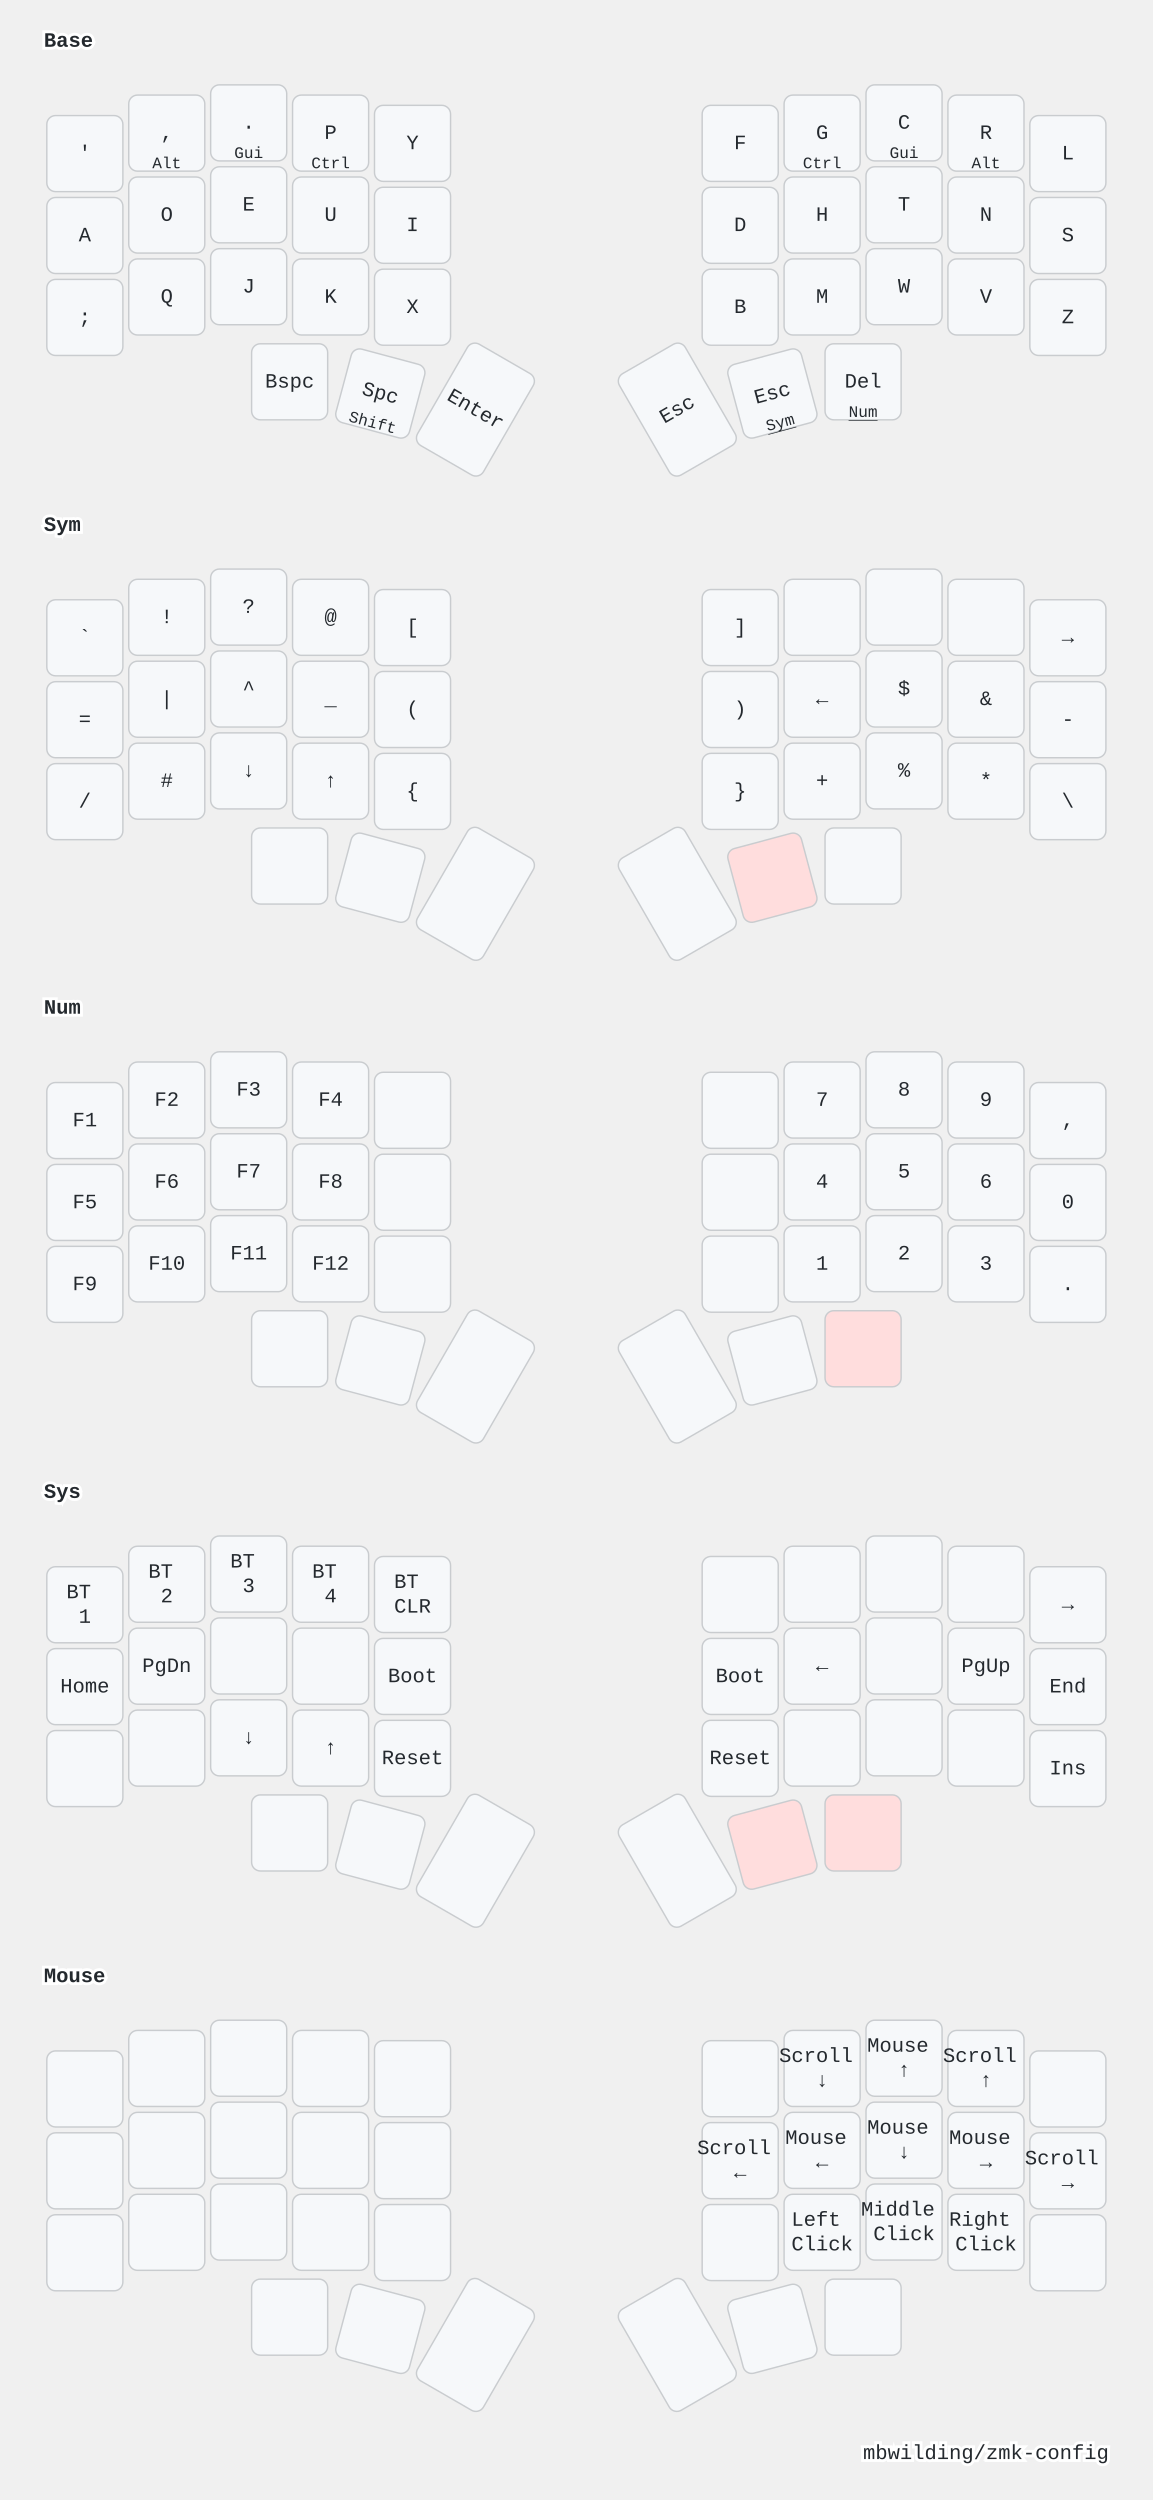
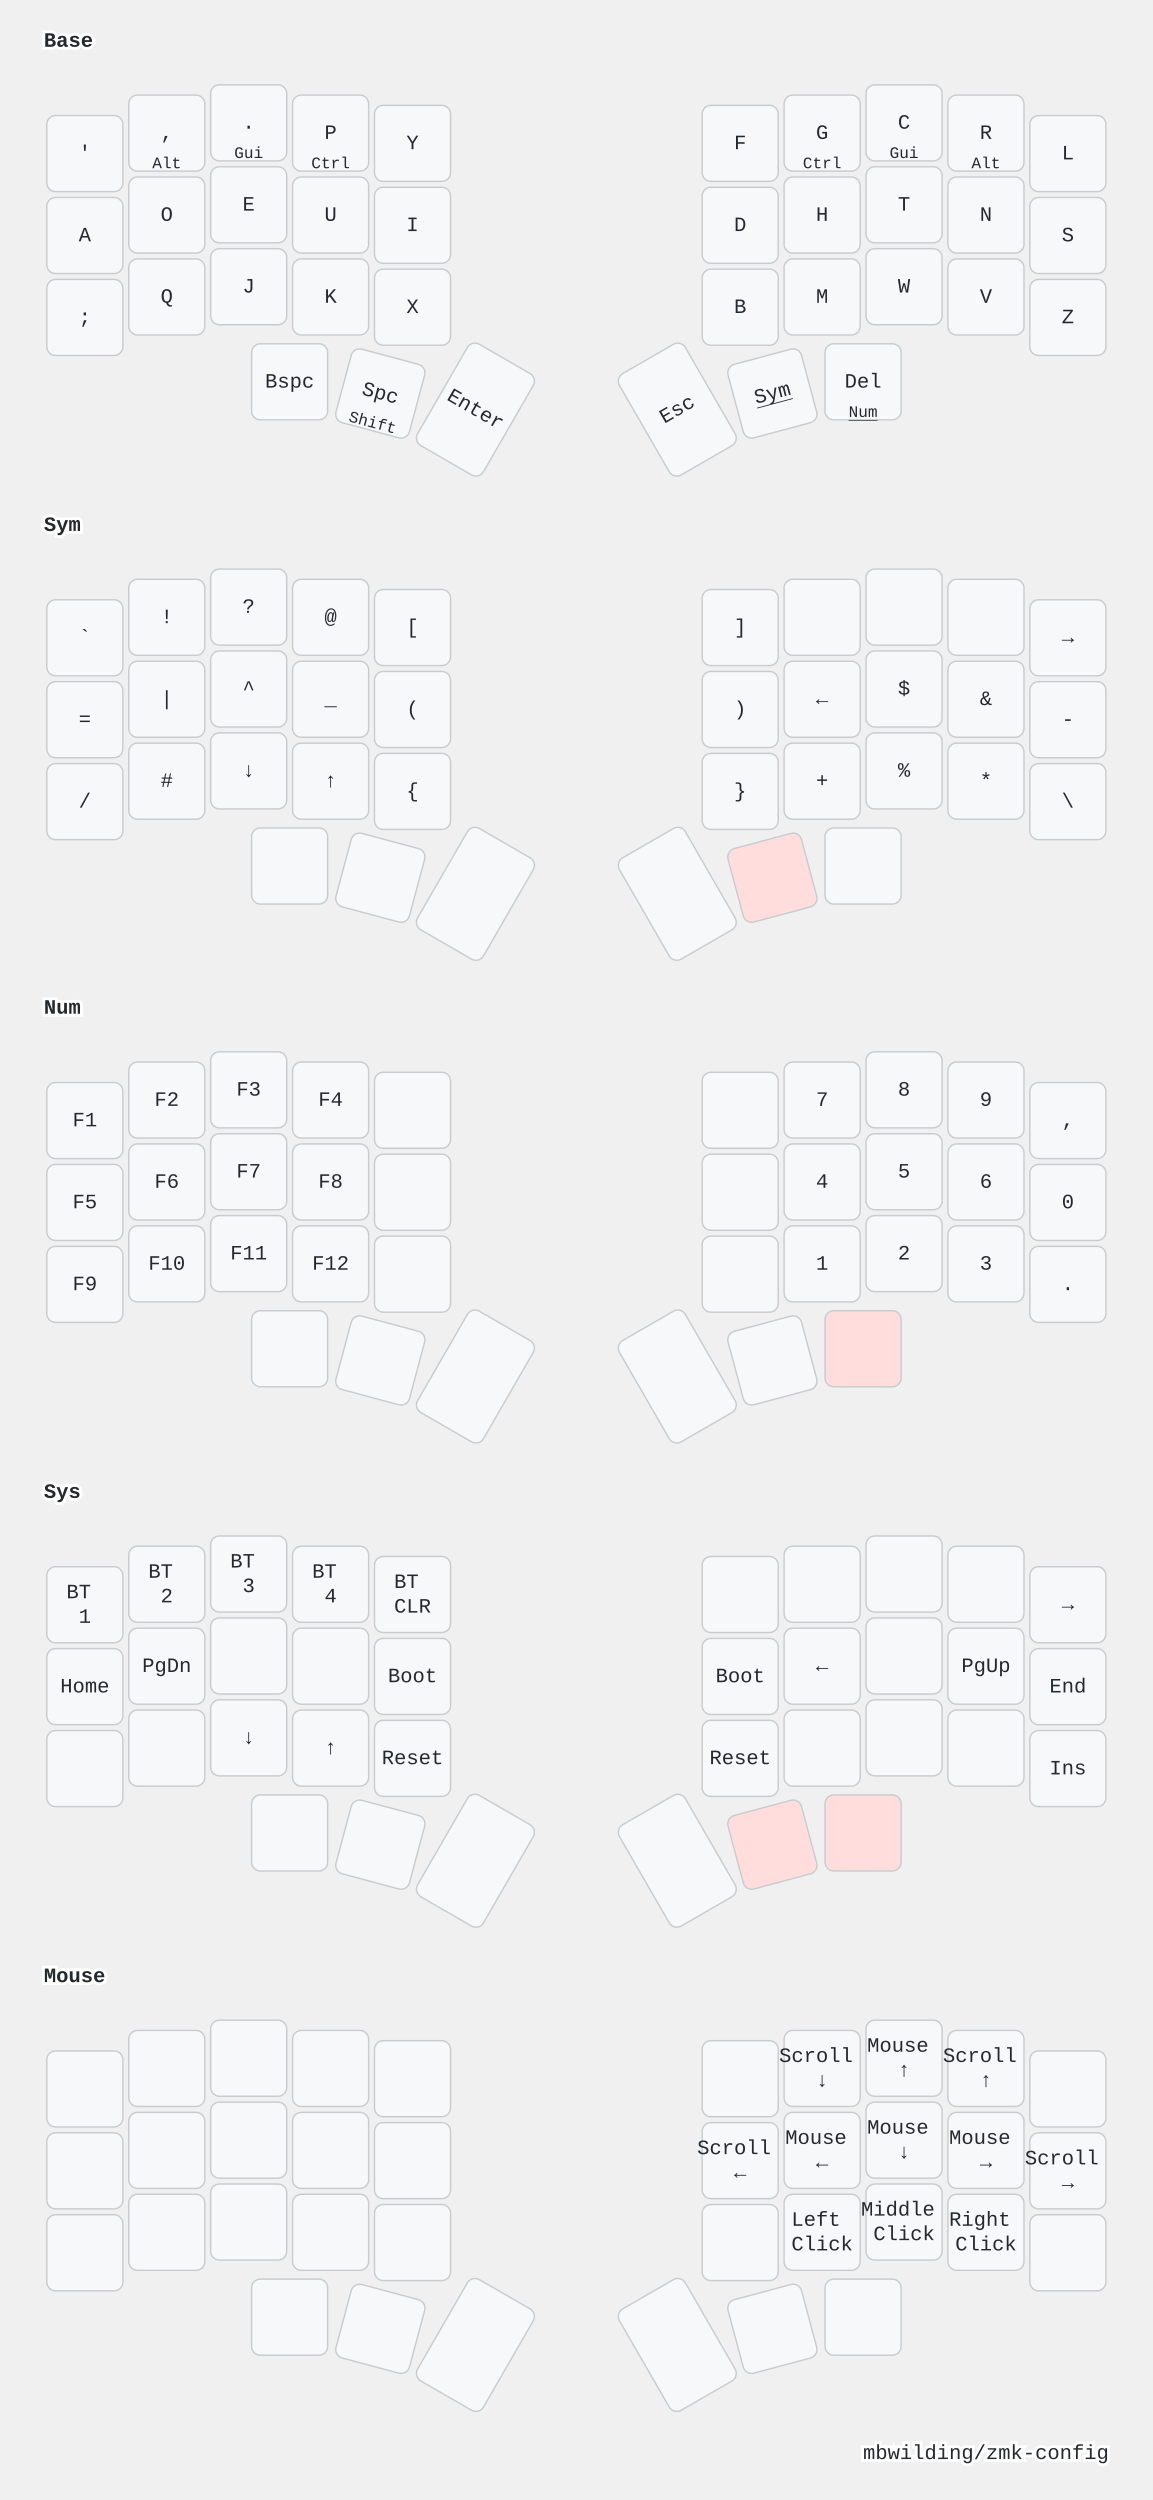
<svg xmlns="http://www.w3.org/2000/svg" width="788" height="1709" viewBox="0 0 788 1709" class="keymap">
  <style>/* inherit to force styles through use tags */
svg path {
    fill: inherit;
}

/* font and background color specifications */
svg.keymap {
    font-family: SFMono-Regular,Consolas,Liberation Mono,Menlo,monospace;
    font-size: 14px;
    font-kerning: normal;
    text-rendering: optimizeLegibility;
    fill: #24292e;
}

/* default key styling */
rect.key {
    fill: #f6f8fa;
}

rect.key, rect.combo {
    stroke: #c9cccf;
    stroke-width: 1;
}

/* default key side styling, only used is draw_key_sides is set */
rect.side {
    filter: brightness(90%);
}

/* color accent for combo boxes */
rect.combo, rect.combo-separate {
    fill: #cdf;
}

/* color accent for held keys */
rect.held, rect.combo.held {
    fill: #fdd;
}

/* color accent for ghost (optional) keys */
rect.ghost, rect.combo.ghost {
    stroke-dasharray: 4, 4;
    stroke-width: 2;
}

text {
    text-anchor: middle;
    dominant-baseline: middle;
}

/* styling for layer labels */
text.label {
    font-weight: bold;
    text-anchor: start;
    stroke: white;
    stroke-width: 4;
    paint-order: stroke;
}

/* styling for optional footer */
text.footer {
    text-anchor: end;
    dominant-baseline: auto;
    stroke: white;
    stroke-width: 4;
    paint-order: stroke;
}

/* styling for combo tap, and key non-tap label text */
text.combo, text.hold, text.shifted, text.left, text.right {
    font-size: 11px;
}

text.hold {
    text-anchor: middle;
    dominant-baseline: auto;
}

text.shifted {
    text-anchor: middle;
    dominant-baseline: hanging;
}

text.left {
    text-anchor: start;
}

text.right {
    text-anchor: end;
}

text.layer-activator {
    text-decoration: underline;
}

/* styling for hold/shifted label text in combo box */
text.combo.hold, text.combo.shifted, text.combo.left, text.combo.right {
    font-size: 8px;
}

/* lighter symbol for transparent keys */
text.trans {
    fill: #7b7e81;
}

/* styling for combo dendrons */
path.combo {
    stroke-width: 1;
    stroke: gray;
    fill: none;
}

/* Start Tabler Icons Cleanup */
/* cannot use height/width with glyphs */
.icon-tabler &gt; path {
    fill: inherit;
    stroke: inherit;
    stroke-width: 2;
}
/* hide tabler's default box */
.icon-tabler &gt; path[stroke="none"][fill="none"] {
    visibility: hidden;
}
/* End Tabler Icons Cleanup */

@media (prefers-color-scheme: dark) {
svg.keymap { fill: #d1d6db; }
rect.key { fill: #3f4750; }
rect.key, rect.combo { stroke: #60666c; }
rect.combo, rect.combo-separate { fill: #1f3d7a; }
rect.held, rect.combo.held { fill: #854747; }
text.label, text.footer { stroke: black; }
text.trans { fill: #7e8184; }
path.combo { stroke: #7f7f7f; }

}</style>
  <g transform="translate(30, 0)" class="layer-Base">
    <text x="0" y="28" class="label" id="Base">Base</text>
    <g transform="translate(0, 56)">
      <g transform="translate(28, 49)" class="key keypos-0">
        <rect rx="6" ry="6" x="-26" y="-26" width="52" height="52" class="key" />
        <text x="0" y="0" class="key tap">'</text>
      </g>
      <g transform="translate(84, 35)" class="key keypos-1">
        <rect rx="6" ry="6" x="-26" y="-26" width="52" height="52" class="key" />
        <text x="0" y="0" class="key tap">,</text>
        <text x="0" y="24" class="key hold">Alt</text>
      </g>
      <g transform="translate(140, 28)" class="key keypos-2">
        <rect rx="6" ry="6" x="-26" y="-26" width="52" height="52" class="key" />
        <text x="0" y="0" class="key tap">.</text>
        <text x="0" y="24" class="key hold">Gui</text>
      </g>
      <g transform="translate(196, 35)" class="key keypos-3">
        <rect rx="6" ry="6" x="-26" y="-26" width="52" height="52" class="key" />
        <text x="0" y="0" class="key tap">P</text>
        <text x="0" y="24" class="key hold">Ctrl</text>
      </g>
      <g transform="translate(252, 42)" class="key keypos-4">
        <rect rx="6" ry="6" x="-26" y="-26" width="52" height="52" class="key" />
        <text x="0" y="0" class="key tap">Y</text>
      </g>
      <g transform="translate(476, 42)" class="key keypos-5">
        <rect rx="6" ry="6" x="-26" y="-26" width="52" height="52" class="key" />
        <text x="0" y="0" class="key tap">F</text>
      </g>
      <g transform="translate(532, 35)" class="key keypos-6">
        <rect rx="6" ry="6" x="-26" y="-26" width="52" height="52" class="key" />
        <text x="0" y="0" class="key tap">G</text>
        <text x="0" y="24" class="key hold">Ctrl</text>
      </g>
      <g transform="translate(588, 28)" class="key keypos-7">
        <rect rx="6" ry="6" x="-26" y="-26" width="52" height="52" class="key" />
        <text x="0" y="0" class="key tap">C</text>
        <text x="0" y="24" class="key hold">Gui</text>
      </g>
      <g transform="translate(644, 35)" class="key keypos-8">
        <rect rx="6" ry="6" x="-26" y="-26" width="52" height="52" class="key" />
        <text x="0" y="0" class="key tap">R</text>
        <text x="0" y="24" class="key hold">Alt</text>
      </g>
      <g transform="translate(700, 49)" class="key keypos-9">
        <rect rx="6" ry="6" x="-26" y="-26" width="52" height="52" class="key" />
        <text x="0" y="0" class="key tap">L</text>
      </g>
      <g transform="translate(28, 105)" class="key keypos-10">
        <rect rx="6" ry="6" x="-26" y="-26" width="52" height="52" class="key" />
        <text x="0" y="0" class="key tap">A</text>
      </g>
      <g transform="translate(84, 91)" class="key keypos-11">
        <rect rx="6" ry="6" x="-26" y="-26" width="52" height="52" class="key" />
        <text x="0" y="0" class="key tap">O</text>
      </g>
      <g transform="translate(140, 84)" class="key keypos-12">
        <rect rx="6" ry="6" x="-26" y="-26" width="52" height="52" class="key" />
        <text x="0" y="0" class="key tap">E</text>
      </g>
      <g transform="translate(196, 91)" class="key keypos-13">
        <rect rx="6" ry="6" x="-26" y="-26" width="52" height="52" class="key" />
        <text x="0" y="0" class="key tap">U</text>
      </g>
      <g transform="translate(252, 98)" class="key keypos-14">
        <rect rx="6" ry="6" x="-26" y="-26" width="52" height="52" class="key" />
        <text x="0" y="0" class="key tap">I</text>
      </g>
      <g transform="translate(476, 98)" class="key keypos-15">
        <rect rx="6" ry="6" x="-26" y="-26" width="52" height="52" class="key" />
        <text x="0" y="0" class="key tap">D</text>
      </g>
      <g transform="translate(532, 91)" class="key keypos-16">
        <rect rx="6" ry="6" x="-26" y="-26" width="52" height="52" class="key" />
        <text x="0" y="0" class="key tap">H</text>
      </g>
      <g transform="translate(588, 84)" class="key keypos-17">
        <rect rx="6" ry="6" x="-26" y="-26" width="52" height="52" class="key" />
        <text x="0" y="0" class="key tap">T</text>
      </g>
      <g transform="translate(644, 91)" class="key keypos-18">
        <rect rx="6" ry="6" x="-26" y="-26" width="52" height="52" class="key" />
        <text x="0" y="0" class="key tap">N</text>
      </g>
      <g transform="translate(700, 105)" class="key keypos-19">
        <rect rx="6" ry="6" x="-26" y="-26" width="52" height="52" class="key" />
        <text x="0" y="0" class="key tap">S</text>
      </g>
      <g transform="translate(28, 161)" class="key keypos-20">
        <rect rx="6" ry="6" x="-26" y="-26" width="52" height="52" class="key" />
        <text x="0" y="0" class="key tap">;</text>
      </g>
      <g transform="translate(84, 147)" class="key keypos-21">
        <rect rx="6" ry="6" x="-26" y="-26" width="52" height="52" class="key" />
        <text x="0" y="0" class="key tap">Q</text>
      </g>
      <g transform="translate(140, 140)" class="key keypos-22">
        <rect rx="6" ry="6" x="-26" y="-26" width="52" height="52" class="key" />
        <text x="0" y="0" class="key tap">J</text>
      </g>
      <g transform="translate(196, 147)" class="key keypos-23">
        <rect rx="6" ry="6" x="-26" y="-26" width="52" height="52" class="key" />
        <text x="0" y="0" class="key tap">K</text>
      </g>
      <g transform="translate(252, 154)" class="key keypos-24">
        <rect rx="6" ry="6" x="-26" y="-26" width="52" height="52" class="key" />
        <text x="0" y="0" class="key tap">X</text>
      </g>
      <g transform="translate(476, 154)" class="key keypos-25">
        <rect rx="6" ry="6" x="-26" y="-26" width="52" height="52" class="key" />
        <text x="0" y="0" class="key tap">B</text>
      </g>
      <g transform="translate(532, 147)" class="key keypos-26">
        <rect rx="6" ry="6" x="-26" y="-26" width="52" height="52" class="key" />
        <text x="0" y="0" class="key tap">M</text>
      </g>
      <g transform="translate(588, 140)" class="key keypos-27">
        <rect rx="6" ry="6" x="-26" y="-26" width="52" height="52" class="key" />
        <text x="0" y="0" class="key tap">W</text>
      </g>
      <g transform="translate(644, 147)" class="key keypos-28">
        <rect rx="6" ry="6" x="-26" y="-26" width="52" height="52" class="key" />
        <text x="0" y="0" class="key tap">V</text>
      </g>
      <g transform="translate(700, 161)" class="key keypos-29">
        <rect rx="6" ry="6" x="-26" y="-26" width="52" height="52" class="key" />
        <text x="0" y="0" class="key tap">Z</text>
      </g>
      <g transform="translate(168, 205)" class="key keypos-30">
        <rect rx="6" ry="6" x="-26" y="-26" width="52" height="52" class="key" />
        <text x="0" y="0" class="key tap">Bspc</text>
      </g>
      <g transform="translate(230, 213) rotate(15.0)" class="key keypos-31">
        <rect rx="6" ry="6" x="-26" y="-26" width="52" height="52" class="key" />
        <text x="0" y="0" class="key tap">Spc</text>
        <text x="0" y="24" class="key hold">Shift</text>
      </g>
      <g transform="translate(295, 224) rotate(30.0)" class="key keypos-32">
        <rect rx="6" ry="6" x="-26" y="-40" width="52" height="80" class="key" />
        <text x="0" y="0" class="key tap">Enter</text>
      </g>
      <g transform="translate(433, 224) rotate(-30.0)" class="key keypos-33">
        <rect rx="6" ry="6" x="-26" y="-40" width="52" height="80" class="key" />
        <text x="0" y="0" class="key tap">Esc</text>
      </g>
      <g transform="translate(498, 213) rotate(-15.0)" class="key keypos-34">
        <rect rx="6" ry="6" x="-26" y="-26" width="52" height="52" class="key" />
-         <text x="0" y="0" class="key tap">Esc</text>
        <a href="#Sym">
-           <text x="0" y="24" class="key hold layer-activator">Sym</text>
+           <text x="0" y="0" class="key tap layer-activator">Sym</text>
        </a>
      </g>
      <g transform="translate(560, 205)" class="key keypos-35">
        <rect rx="6" ry="6" x="-26" y="-26" width="52" height="52" class="key" />
        <text x="0" y="0" class="key tap">Del</text>
        <a href="#Num">
          <text x="0" y="24" class="key hold layer-activator">Num</text>
        </a>
      </g>
    </g>
  </g>
  <g transform="translate(30, 331)" class="layer-Sym">
    <text x="0" y="28" class="label" id="Sym">Sym</text>
    <g transform="translate(0, 56)">
      <g transform="translate(28, 49)" class="key keypos-0">
        <rect rx="6" ry="6" x="-26" y="-26" width="52" height="52" class="key" />
        <text x="0" y="0" class="key tap">`</text>
      </g>
      <g transform="translate(84, 35)" class="key keypos-1">
        <rect rx="6" ry="6" x="-26" y="-26" width="52" height="52" class="key" />
        <text x="0" y="0" class="key tap">!</text>
      </g>
      <g transform="translate(140, 28)" class="key keypos-2">
        <rect rx="6" ry="6" x="-26" y="-26" width="52" height="52" class="key" />
        <text x="0" y="0" class="key tap">?</text>
      </g>
      <g transform="translate(196, 35)" class="key keypos-3">
        <rect rx="6" ry="6" x="-26" y="-26" width="52" height="52" class="key" />
        <text x="0" y="0" class="key tap">@</text>
      </g>
      <g transform="translate(252, 42)" class="key keypos-4">
        <rect rx="6" ry="6" x="-26" y="-26" width="52" height="52" class="key" />
        <text x="0" y="0" class="key tap">[</text>
      </g>
      <g transform="translate(476, 42)" class="key keypos-5">
        <rect rx="6" ry="6" x="-26" y="-26" width="52" height="52" class="key" />
        <text x="0" y="0" class="key tap">]</text>
      </g>
      <g transform="translate(532, 35)" class="key keypos-6">
        <rect rx="6" ry="6" x="-26" y="-26" width="52" height="52" class="key" />
      </g>
      <g transform="translate(588, 28)" class="key keypos-7">
        <rect rx="6" ry="6" x="-26" y="-26" width="52" height="52" class="key" />
      </g>
      <g transform="translate(644, 35)" class="key keypos-8">
        <rect rx="6" ry="6" x="-26" y="-26" width="52" height="52" class="key" />
      </g>
      <g transform="translate(700, 49)" class="key keypos-9">
        <rect rx="6" ry="6" x="-26" y="-26" width="52" height="52" class="key" />
        <text x="0" y="0" class="key tap">→</text>
      </g>
      <g transform="translate(28, 105)" class="key keypos-10">
        <rect rx="6" ry="6" x="-26" y="-26" width="52" height="52" class="key" />
        <text x="0" y="0" class="key tap">=</text>
      </g>
      <g transform="translate(84, 91)" class="key keypos-11">
        <rect rx="6" ry="6" x="-26" y="-26" width="52" height="52" class="key" />
        <text x="0" y="0" class="key tap">|</text>
      </g>
      <g transform="translate(140, 84)" class="key keypos-12">
        <rect rx="6" ry="6" x="-26" y="-26" width="52" height="52" class="key" />
        <text x="0" y="0" class="key tap">^</text>
      </g>
      <g transform="translate(196, 91)" class="key keypos-13">
        <rect rx="6" ry="6" x="-26" y="-26" width="52" height="52" class="key" />
        <text x="0" y="0" class="key tap">_</text>
      </g>
      <g transform="translate(252, 98)" class="key keypos-14">
        <rect rx="6" ry="6" x="-26" y="-26" width="52" height="52" class="key" />
        <text x="0" y="0" class="key tap">(</text>
      </g>
      <g transform="translate(476, 98)" class="key keypos-15">
        <rect rx="6" ry="6" x="-26" y="-26" width="52" height="52" class="key" />
        <text x="0" y="0" class="key tap">)</text>
      </g>
      <g transform="translate(532, 91)" class="key keypos-16">
        <rect rx="6" ry="6" x="-26" y="-26" width="52" height="52" class="key" />
        <text x="0" y="0" class="key tap">←</text>
      </g>
      <g transform="translate(588, 84)" class="key keypos-17">
        <rect rx="6" ry="6" x="-26" y="-26" width="52" height="52" class="key" />
        <text x="0" y="0" class="key tap">$</text>
      </g>
      <g transform="translate(644, 91)" class="key keypos-18">
        <rect rx="6" ry="6" x="-26" y="-26" width="52" height="52" class="key" />
        <text x="0" y="0" class="key tap">&amp;</text>
      </g>
      <g transform="translate(700, 105)" class="key keypos-19">
        <rect rx="6" ry="6" x="-26" y="-26" width="52" height="52" class="key" />
        <text x="0" y="0" class="key tap">-</text>
      </g>
      <g transform="translate(28, 161)" class="key keypos-20">
        <rect rx="6" ry="6" x="-26" y="-26" width="52" height="52" class="key" />
        <text x="0" y="0" class="key tap">/</text>
      </g>
      <g transform="translate(84, 147)" class="key keypos-21">
        <rect rx="6" ry="6" x="-26" y="-26" width="52" height="52" class="key" />
        <text x="0" y="0" class="key tap">#</text>
      </g>
      <g transform="translate(140, 140)" class="key keypos-22">
        <rect rx="6" ry="6" x="-26" y="-26" width="52" height="52" class="key" />
        <text x="0" y="0" class="key tap">↓</text>
      </g>
      <g transform="translate(196, 147)" class="key keypos-23">
        <rect rx="6" ry="6" x="-26" y="-26" width="52" height="52" class="key" />
        <text x="0" y="0" class="key tap">↑</text>
      </g>
      <g transform="translate(252, 154)" class="key keypos-24">
        <rect rx="6" ry="6" x="-26" y="-26" width="52" height="52" class="key" />
        <text x="0" y="0" class="key tap">{</text>
      </g>
      <g transform="translate(476, 154)" class="key keypos-25">
        <rect rx="6" ry="6" x="-26" y="-26" width="52" height="52" class="key" />
        <text x="0" y="0" class="key tap">}</text>
      </g>
      <g transform="translate(532, 147)" class="key keypos-26">
        <rect rx="6" ry="6" x="-26" y="-26" width="52" height="52" class="key" />
        <text x="0" y="0" class="key tap">+</text>
      </g>
      <g transform="translate(588, 140)" class="key keypos-27">
        <rect rx="6" ry="6" x="-26" y="-26" width="52" height="52" class="key" />
        <text x="0" y="0" class="key tap">%</text>
      </g>
      <g transform="translate(644, 147)" class="key keypos-28">
        <rect rx="6" ry="6" x="-26" y="-26" width="52" height="52" class="key" />
        <text x="0" y="0" class="key tap">*</text>
      </g>
      <g transform="translate(700, 161)" class="key keypos-29">
        <rect rx="6" ry="6" x="-26" y="-26" width="52" height="52" class="key" />
        <text x="0" y="0" class="key tap">\</text>
      </g>
      <g transform="translate(168, 205)" class="key trans keypos-30">
        <rect rx="6" ry="6" x="-26" y="-26" width="52" height="52" class="key trans" />
      </g>
      <g transform="translate(230, 213) rotate(15.0)" class="key trans keypos-31">
        <rect rx="6" ry="6" x="-26" y="-26" width="52" height="52" class="key trans" />
      </g>
      <g transform="translate(295, 224) rotate(30.0)" class="key trans keypos-32">
        <rect rx="6" ry="6" x="-26" y="-40" width="52" height="80" class="key trans" />
      </g>
      <g transform="translate(433, 224) rotate(-30.0)" class="key trans keypos-33">
        <rect rx="6" ry="6" x="-26" y="-40" width="52" height="80" class="key trans" />
      </g>
      <g transform="translate(498, 213) rotate(-15.0)" class="key held keypos-34">
        <rect rx="6" ry="6" x="-26" y="-26" width="52" height="52" class="key held" />
      </g>
      <g transform="translate(560, 205)" class="key trans keypos-35">
        <rect rx="6" ry="6" x="-26" y="-26" width="52" height="52" class="key trans" />
      </g>
    </g>
  </g>
  <g transform="translate(30, 661)" class="layer-Num">
    <text x="0" y="28" class="label" id="Num">Num</text>
    <g transform="translate(0, 56)">
      <g transform="translate(28, 49)" class="key keypos-0">
        <rect rx="6" ry="6" x="-26" y="-26" width="52" height="52" class="key" />
        <text x="0" y="0" class="key tap">F1</text>
      </g>
      <g transform="translate(84, 35)" class="key keypos-1">
        <rect rx="6" ry="6" x="-26" y="-26" width="52" height="52" class="key" />
        <text x="0" y="0" class="key tap">F2</text>
      </g>
      <g transform="translate(140, 28)" class="key keypos-2">
        <rect rx="6" ry="6" x="-26" y="-26" width="52" height="52" class="key" />
        <text x="0" y="0" class="key tap">F3</text>
      </g>
      <g transform="translate(196, 35)" class="key keypos-3">
        <rect rx="6" ry="6" x="-26" y="-26" width="52" height="52" class="key" />
        <text x="0" y="0" class="key tap">F4</text>
      </g>
      <g transform="translate(252, 42)" class="key keypos-4">
        <rect rx="6" ry="6" x="-26" y="-26" width="52" height="52" class="key" />
      </g>
      <g transform="translate(476, 42)" class="key keypos-5">
        <rect rx="6" ry="6" x="-26" y="-26" width="52" height="52" class="key" />
      </g>
      <g transform="translate(532, 35)" class="key keypos-6">
        <rect rx="6" ry="6" x="-26" y="-26" width="52" height="52" class="key" />
        <text x="0" y="0" class="key tap">7</text>
      </g>
      <g transform="translate(588, 28)" class="key keypos-7">
        <rect rx="6" ry="6" x="-26" y="-26" width="52" height="52" class="key" />
        <text x="0" y="0" class="key tap">8</text>
      </g>
      <g transform="translate(644, 35)" class="key keypos-8">
        <rect rx="6" ry="6" x="-26" y="-26" width="52" height="52" class="key" />
        <text x="0" y="0" class="key tap">9</text>
      </g>
      <g transform="translate(700, 49)" class="key keypos-9">
        <rect rx="6" ry="6" x="-26" y="-26" width="52" height="52" class="key" />
        <text x="0" y="0" class="key tap">,</text>
      </g>
      <g transform="translate(28, 105)" class="key keypos-10">
        <rect rx="6" ry="6" x="-26" y="-26" width="52" height="52" class="key" />
        <text x="0" y="0" class="key tap">F5</text>
      </g>
      <g transform="translate(84, 91)" class="key keypos-11">
        <rect rx="6" ry="6" x="-26" y="-26" width="52" height="52" class="key" />
        <text x="0" y="0" class="key tap">F6</text>
      </g>
      <g transform="translate(140, 84)" class="key keypos-12">
        <rect rx="6" ry="6" x="-26" y="-26" width="52" height="52" class="key" />
        <text x="0" y="0" class="key tap">F7</text>
      </g>
      <g transform="translate(196, 91)" class="key keypos-13">
        <rect rx="6" ry="6" x="-26" y="-26" width="52" height="52" class="key" />
        <text x="0" y="0" class="key tap">F8</text>
      </g>
      <g transform="translate(252, 98)" class="key keypos-14">
        <rect rx="6" ry="6" x="-26" y="-26" width="52" height="52" class="key" />
      </g>
      <g transform="translate(476, 98)" class="key keypos-15">
        <rect rx="6" ry="6" x="-26" y="-26" width="52" height="52" class="key" />
      </g>
      <g transform="translate(532, 91)" class="key keypos-16">
        <rect rx="6" ry="6" x="-26" y="-26" width="52" height="52" class="key" />
        <text x="0" y="0" class="key tap">4</text>
      </g>
      <g transform="translate(588, 84)" class="key keypos-17">
        <rect rx="6" ry="6" x="-26" y="-26" width="52" height="52" class="key" />
        <text x="0" y="0" class="key tap">5</text>
      </g>
      <g transform="translate(644, 91)" class="key keypos-18">
        <rect rx="6" ry="6" x="-26" y="-26" width="52" height="52" class="key" />
        <text x="0" y="0" class="key tap">6</text>
      </g>
      <g transform="translate(700, 105)" class="key keypos-19">
        <rect rx="6" ry="6" x="-26" y="-26" width="52" height="52" class="key" />
        <text x="0" y="0" class="key tap">0</text>
      </g>
      <g transform="translate(28, 161)" class="key keypos-20">
        <rect rx="6" ry="6" x="-26" y="-26" width="52" height="52" class="key" />
        <text x="0" y="0" class="key tap">F9</text>
      </g>
      <g transform="translate(84, 147)" class="key keypos-21">
        <rect rx="6" ry="6" x="-26" y="-26" width="52" height="52" class="key" />
        <text x="0" y="0" class="key tap">F10</text>
      </g>
      <g transform="translate(140, 140)" class="key keypos-22">
        <rect rx="6" ry="6" x="-26" y="-26" width="52" height="52" class="key" />
        <text x="0" y="0" class="key tap">F11</text>
      </g>
      <g transform="translate(196, 147)" class="key keypos-23">
        <rect rx="6" ry="6" x="-26" y="-26" width="52" height="52" class="key" />
        <text x="0" y="0" class="key tap">F12</text>
      </g>
      <g transform="translate(252, 154)" class="key keypos-24">
        <rect rx="6" ry="6" x="-26" y="-26" width="52" height="52" class="key" />
      </g>
      <g transform="translate(476, 154)" class="key keypos-25">
        <rect rx="6" ry="6" x="-26" y="-26" width="52" height="52" class="key" />
      </g>
      <g transform="translate(532, 147)" class="key keypos-26">
        <rect rx="6" ry="6" x="-26" y="-26" width="52" height="52" class="key" />
        <text x="0" y="0" class="key tap">1</text>
      </g>
      <g transform="translate(588, 140)" class="key keypos-27">
        <rect rx="6" ry="6" x="-26" y="-26" width="52" height="52" class="key" />
        <text x="0" y="0" class="key tap">2</text>
      </g>
      <g transform="translate(644, 147)" class="key keypos-28">
        <rect rx="6" ry="6" x="-26" y="-26" width="52" height="52" class="key" />
        <text x="0" y="0" class="key tap">3</text>
      </g>
      <g transform="translate(700, 161)" class="key keypos-29">
        <rect rx="6" ry="6" x="-26" y="-26" width="52" height="52" class="key" />
        <text x="0" y="0" class="key tap">.</text>
      </g>
      <g transform="translate(168, 205)" class="key trans keypos-30">
        <rect rx="6" ry="6" x="-26" y="-26" width="52" height="52" class="key trans" />
      </g>
      <g transform="translate(230, 213) rotate(15.0)" class="key trans keypos-31">
        <rect rx="6" ry="6" x="-26" y="-26" width="52" height="52" class="key trans" />
      </g>
      <g transform="translate(295, 224) rotate(30.0)" class="key trans keypos-32">
        <rect rx="6" ry="6" x="-26" y="-40" width="52" height="80" class="key trans" />
      </g>
      <g transform="translate(433, 224) rotate(-30.0)" class="key trans keypos-33">
        <rect rx="6" ry="6" x="-26" y="-40" width="52" height="80" class="key trans" />
      </g>
      <g transform="translate(498, 213) rotate(-15.0)" class="key trans keypos-34">
        <rect rx="6" ry="6" x="-26" y="-26" width="52" height="52" class="key trans" />
      </g>
      <g transform="translate(560, 205)" class="key held keypos-35">
        <rect rx="6" ry="6" x="-26" y="-26" width="52" height="52" class="key held" />
      </g>
    </g>
  </g>
  <g transform="translate(30, 992)" class="layer-Sys">
    <text x="0" y="28" class="label" id="Sys">Sys</text>
    <g transform="translate(0, 56)">
      <g transform="translate(28, 49)" class="key keypos-0">
        <rect rx="6" ry="6" x="-26" y="-26" width="52" height="52" class="key" />
        <text x="0" y="0" class="key tap">
          <tspan x="0" dy="-0.6em">BT</tspan>
          <tspan x="0" dy="1.2em">1</tspan>
        </text>
      </g>
      <g transform="translate(84, 35)" class="key keypos-1">
        <rect rx="6" ry="6" x="-26" y="-26" width="52" height="52" class="key" />
        <text x="0" y="0" class="key tap">
          <tspan x="0" dy="-0.6em">BT</tspan>
          <tspan x="0" dy="1.2em">2</tspan>
        </text>
      </g>
      <g transform="translate(140, 28)" class="key keypos-2">
        <rect rx="6" ry="6" x="-26" y="-26" width="52" height="52" class="key" />
        <text x="0" y="0" class="key tap">
          <tspan x="0" dy="-0.6em">BT</tspan>
          <tspan x="0" dy="1.2em">3</tspan>
        </text>
      </g>
      <g transform="translate(196, 35)" class="key keypos-3">
        <rect rx="6" ry="6" x="-26" y="-26" width="52" height="52" class="key" />
        <text x="0" y="0" class="key tap">
          <tspan x="0" dy="-0.6em">BT</tspan>
          <tspan x="0" dy="1.2em">4</tspan>
        </text>
      </g>
      <g transform="translate(252, 42)" class="key keypos-4">
        <rect rx="6" ry="6" x="-26" y="-26" width="52" height="52" class="key" />
        <text x="0" y="0" class="key tap">
          <tspan x="0" dy="-0.6em">BT</tspan>
          <tspan x="0" dy="1.2em">CLR</tspan>
        </text>
      </g>
      <g transform="translate(476, 42)" class="key keypos-5">
        <rect rx="6" ry="6" x="-26" y="-26" width="52" height="52" class="key" />
      </g>
      <g transform="translate(532, 35)" class="key keypos-6">
        <rect rx="6" ry="6" x="-26" y="-26" width="52" height="52" class="key" />
      </g>
      <g transform="translate(588, 28)" class="key keypos-7">
        <rect rx="6" ry="6" x="-26" y="-26" width="52" height="52" class="key" />
      </g>
      <g transform="translate(644, 35)" class="key keypos-8">
        <rect rx="6" ry="6" x="-26" y="-26" width="52" height="52" class="key" />
      </g>
      <g transform="translate(700, 49)" class="key keypos-9">
        <rect rx="6" ry="6" x="-26" y="-26" width="52" height="52" class="key" />
        <text x="0" y="0" class="key tap">→</text>
      </g>
      <g transform="translate(28, 105)" class="key keypos-10">
        <rect rx="6" ry="6" x="-26" y="-26" width="52" height="52" class="key" />
        <text x="0" y="0" class="key tap">Home</text>
      </g>
      <g transform="translate(84, 91)" class="key keypos-11">
        <rect rx="6" ry="6" x="-26" y="-26" width="52" height="52" class="key" />
        <text x="0" y="0" class="key tap">PgDn</text>
      </g>
      <g transform="translate(140, 84)" class="key keypos-12">
        <rect rx="6" ry="6" x="-26" y="-26" width="52" height="52" class="key" />
      </g>
      <g transform="translate(196, 91)" class="key keypos-13">
        <rect rx="6" ry="6" x="-26" y="-26" width="52" height="52" class="key" />
      </g>
      <g transform="translate(252, 98)" class="key keypos-14">
        <rect rx="6" ry="6" x="-26" y="-26" width="52" height="52" class="key" />
        <text x="0" y="0" class="key tap">Boot</text>
      </g>
      <g transform="translate(476, 98)" class="key keypos-15">
        <rect rx="6" ry="6" x="-26" y="-26" width="52" height="52" class="key" />
        <text x="0" y="0" class="key tap">Boot</text>
      </g>
      <g transform="translate(532, 91)" class="key keypos-16">
        <rect rx="6" ry="6" x="-26" y="-26" width="52" height="52" class="key" />
        <text x="0" y="0" class="key tap">←</text>
      </g>
      <g transform="translate(588, 84)" class="key keypos-17">
        <rect rx="6" ry="6" x="-26" y="-26" width="52" height="52" class="key" />
      </g>
      <g transform="translate(644, 91)" class="key keypos-18">
        <rect rx="6" ry="6" x="-26" y="-26" width="52" height="52" class="key" />
        <text x="0" y="0" class="key tap">PgUp</text>
      </g>
      <g transform="translate(700, 105)" class="key keypos-19">
        <rect rx="6" ry="6" x="-26" y="-26" width="52" height="52" class="key" />
        <text x="0" y="0" class="key tap">End</text>
      </g>
      <g transform="translate(28, 161)" class="key keypos-20">
        <rect rx="6" ry="6" x="-26" y="-26" width="52" height="52" class="key" />
      </g>
      <g transform="translate(84, 147)" class="key keypos-21">
        <rect rx="6" ry="6" x="-26" y="-26" width="52" height="52" class="key" />
      </g>
      <g transform="translate(140, 140)" class="key keypos-22">
        <rect rx="6" ry="6" x="-26" y="-26" width="52" height="52" class="key" />
        <text x="0" y="0" class="key tap">↓</text>
      </g>
      <g transform="translate(196, 147)" class="key keypos-23">
        <rect rx="6" ry="6" x="-26" y="-26" width="52" height="52" class="key" />
        <text x="0" y="0" class="key tap">↑</text>
      </g>
      <g transform="translate(252, 154)" class="key keypos-24">
        <rect rx="6" ry="6" x="-26" y="-26" width="52" height="52" class="key" />
        <text x="0" y="0" class="key tap">Reset</text>
      </g>
      <g transform="translate(476, 154)" class="key keypos-25">
        <rect rx="6" ry="6" x="-26" y="-26" width="52" height="52" class="key" />
        <text x="0" y="0" class="key tap">Reset</text>
      </g>
      <g transform="translate(532, 147)" class="key keypos-26">
        <rect rx="6" ry="6" x="-26" y="-26" width="52" height="52" class="key" />
      </g>
      <g transform="translate(588, 140)" class="key keypos-27">
        <rect rx="6" ry="6" x="-26" y="-26" width="52" height="52" class="key" />
      </g>
      <g transform="translate(644, 147)" class="key keypos-28">
        <rect rx="6" ry="6" x="-26" y="-26" width="52" height="52" class="key" />
      </g>
      <g transform="translate(700, 161)" class="key keypos-29">
        <rect rx="6" ry="6" x="-26" y="-26" width="52" height="52" class="key" />
        <text x="0" y="0" class="key tap">Ins</text>
      </g>
      <g transform="translate(168, 205)" class="key trans keypos-30">
        <rect rx="6" ry="6" x="-26" y="-26" width="52" height="52" class="key trans" />
      </g>
      <g transform="translate(230, 213) rotate(15.0)" class="key trans keypos-31">
        <rect rx="6" ry="6" x="-26" y="-26" width="52" height="52" class="key trans" />
      </g>
      <g transform="translate(295, 224) rotate(30.0)" class="key trans keypos-32">
        <rect rx="6" ry="6" x="-26" y="-40" width="52" height="80" class="key trans" />
      </g>
      <g transform="translate(433, 224) rotate(-30.0)" class="key trans keypos-33">
        <rect rx="6" ry="6" x="-26" y="-40" width="52" height="80" class="key trans" />
      </g>
      <g transform="translate(498, 213) rotate(-15.0)" class="key held keypos-34">
        <rect rx="6" ry="6" x="-26" y="-26" width="52" height="52" class="key held" />
      </g>
      <g transform="translate(560, 205)" class="key held keypos-35">
        <rect rx="6" ry="6" x="-26" y="-26" width="52" height="52" class="key held" />
      </g>
    </g>
  </g>
  <g transform="translate(30, 1323)" class="layer-Mouse">
    <text x="0" y="28" class="label" id="Mouse">Mouse</text>
    <g transform="translate(0, 56)">
      <g transform="translate(28, 49)" class="key keypos-0">
        <rect rx="6" ry="6" x="-26" y="-26" width="52" height="52" class="key" />
      </g>
      <g transform="translate(84, 35)" class="key keypos-1">
        <rect rx="6" ry="6" x="-26" y="-26" width="52" height="52" class="key" />
      </g>
      <g transform="translate(140, 28)" class="key keypos-2">
        <rect rx="6" ry="6" x="-26" y="-26" width="52" height="52" class="key" />
      </g>
      <g transform="translate(196, 35)" class="key keypos-3">
        <rect rx="6" ry="6" x="-26" y="-26" width="52" height="52" class="key" />
      </g>
      <g transform="translate(252, 42)" class="key keypos-4">
        <rect rx="6" ry="6" x="-26" y="-26" width="52" height="52" class="key" />
      </g>
      <g transform="translate(476, 42)" class="key keypos-5">
        <rect rx="6" ry="6" x="-26" y="-26" width="52" height="52" class="key" />
      </g>
      <g transform="translate(532, 35)" class="key keypos-6">
        <rect rx="6" ry="6" x="-26" y="-26" width="52" height="52" class="key" />
        <text x="0" y="0" class="key tap">
          <tspan x="0" dy="-0.6em">Scroll</tspan>
          <tspan x="0" dy="1.2em">↓</tspan>
        </text>
      </g>
      <g transform="translate(588, 28)" class="key keypos-7">
        <rect rx="6" ry="6" x="-26" y="-26" width="52" height="52" class="key" />
        <text x="0" y="0" class="key tap">
          <tspan x="0" dy="-0.6em">Mouse</tspan>
          <tspan x="0" dy="1.2em">↑</tspan>
        </text>
      </g>
      <g transform="translate(644, 35)" class="key keypos-8">
        <rect rx="6" ry="6" x="-26" y="-26" width="52" height="52" class="key" />
        <text x="0" y="0" class="key tap">
          <tspan x="0" dy="-0.6em">Scroll</tspan>
          <tspan x="0" dy="1.2em">↑</tspan>
        </text>
      </g>
      <g transform="translate(700, 49)" class="key keypos-9">
        <rect rx="6" ry="6" x="-26" y="-26" width="52" height="52" class="key" />
      </g>
      <g transform="translate(28, 105)" class="key keypos-10">
        <rect rx="6" ry="6" x="-26" y="-26" width="52" height="52" class="key" />
      </g>
      <g transform="translate(84, 91)" class="key keypos-11">
        <rect rx="6" ry="6" x="-26" y="-26" width="52" height="52" class="key" />
      </g>
      <g transform="translate(140, 84)" class="key keypos-12">
        <rect rx="6" ry="6" x="-26" y="-26" width="52" height="52" class="key" />
      </g>
      <g transform="translate(196, 91)" class="key keypos-13">
        <rect rx="6" ry="6" x="-26" y="-26" width="52" height="52" class="key" />
      </g>
      <g transform="translate(252, 98)" class="key keypos-14">
        <rect rx="6" ry="6" x="-26" y="-26" width="52" height="52" class="key" />
      </g>
      <g transform="translate(476, 98)" class="key keypos-15">
        <rect rx="6" ry="6" x="-26" y="-26" width="52" height="52" class="key" />
        <text x="0" y="0" class="key tap">
          <tspan x="0" dy="-0.6em">Scroll</tspan>
          <tspan x="0" dy="1.2em">←</tspan>
        </text>
      </g>
      <g transform="translate(532, 91)" class="key keypos-16">
        <rect rx="6" ry="6" x="-26" y="-26" width="52" height="52" class="key" />
        <text x="0" y="0" class="key tap">
          <tspan x="0" dy="-0.6em">Mouse</tspan>
          <tspan x="0" dy="1.2em">←</tspan>
        </text>
      </g>
      <g transform="translate(588, 84)" class="key keypos-17">
        <rect rx="6" ry="6" x="-26" y="-26" width="52" height="52" class="key" />
        <text x="0" y="0" class="key tap">
          <tspan x="0" dy="-0.6em">Mouse</tspan>
          <tspan x="0" dy="1.2em">↓</tspan>
        </text>
      </g>
      <g transform="translate(644, 91)" class="key keypos-18">
        <rect rx="6" ry="6" x="-26" y="-26" width="52" height="52" class="key" />
        <text x="0" y="0" class="key tap">
          <tspan x="0" dy="-0.6em">Mouse</tspan>
          <tspan x="0" dy="1.2em">→</tspan>
        </text>
      </g>
      <g transform="translate(700, 105)" class="key keypos-19">
        <rect rx="6" ry="6" x="-26" y="-26" width="52" height="52" class="key" />
        <text x="0" y="0" class="key tap">
          <tspan x="0" dy="-0.6em">Scroll</tspan>
          <tspan x="0" dy="1.2em">→</tspan>
        </text>
      </g>
      <g transform="translate(28, 161)" class="key keypos-20">
        <rect rx="6" ry="6" x="-26" y="-26" width="52" height="52" class="key" />
      </g>
      <g transform="translate(84, 147)" class="key keypos-21">
        <rect rx="6" ry="6" x="-26" y="-26" width="52" height="52" class="key" />
      </g>
      <g transform="translate(140, 140)" class="key keypos-22">
        <rect rx="6" ry="6" x="-26" y="-26" width="52" height="52" class="key" />
      </g>
      <g transform="translate(196, 147)" class="key keypos-23">
        <rect rx="6" ry="6" x="-26" y="-26" width="52" height="52" class="key" />
      </g>
      <g transform="translate(252, 154)" class="key keypos-24">
        <rect rx="6" ry="6" x="-26" y="-26" width="52" height="52" class="key" />
      </g>
      <g transform="translate(476, 154)" class="key keypos-25">
        <rect rx="6" ry="6" x="-26" y="-26" width="52" height="52" class="key" />
      </g>
      <g transform="translate(532, 147)" class="key keypos-26">
        <rect rx="6" ry="6" x="-26" y="-26" width="52" height="52" class="key" />
        <text x="0" y="0" class="key tap">
          <tspan x="0" dy="-0.6em">Left</tspan>
          <tspan x="0" dy="1.2em">Click</tspan>
        </text>
      </g>
      <g transform="translate(588, 140)" class="key keypos-27">
        <rect rx="6" ry="6" x="-26" y="-26" width="52" height="52" class="key" />
        <text x="0" y="0" class="key tap">
          <tspan x="0" dy="-0.6em">Middle</tspan>
          <tspan x="0" dy="1.2em">Click</tspan>
        </text>
      </g>
      <g transform="translate(644, 147)" class="key keypos-28">
        <rect rx="6" ry="6" x="-26" y="-26" width="52" height="52" class="key" />
        <text x="0" y="0" class="key tap">
          <tspan x="0" dy="-0.6em">Right</tspan>
          <tspan x="0" dy="1.2em">Click</tspan>
        </text>
      </g>
      <g transform="translate(700, 161)" class="key keypos-29">
        <rect rx="6" ry="6" x="-26" y="-26" width="52" height="52" class="key" />
      </g>
      <g transform="translate(168, 205)" class="key trans keypos-30">
        <rect rx="6" ry="6" x="-26" y="-26" width="52" height="52" class="key trans" />
      </g>
      <g transform="translate(230, 213) rotate(15.0)" class="key trans keypos-31">
        <rect rx="6" ry="6" x="-26" y="-26" width="52" height="52" class="key trans" />
      </g>
      <g transform="translate(295, 224) rotate(30.0)" class="key trans keypos-32">
        <rect rx="6" ry="6" x="-26" y="-40" width="52" height="80" class="key trans" />
      </g>
      <g transform="translate(433, 224) rotate(-30.0)" class="key trans keypos-33">
        <rect rx="6" ry="6" x="-26" y="-40" width="52" height="80" class="key trans" />
      </g>
      <g transform="translate(498, 213) rotate(-15.0)" class="key trans keypos-34">
        <rect rx="6" ry="6" x="-26" y="-26" width="52" height="52" class="key trans" />
      </g>
      <g transform="translate(560, 205)" class="key trans keypos-35">
        <rect rx="6" ry="6" x="-26" y="-26" width="52" height="52" class="key trans" />
      </g>
    </g>
  </g>
  <text x="758.0" y="1681.0" class="footer">mbwilding/zmk-config</text>
</svg>
